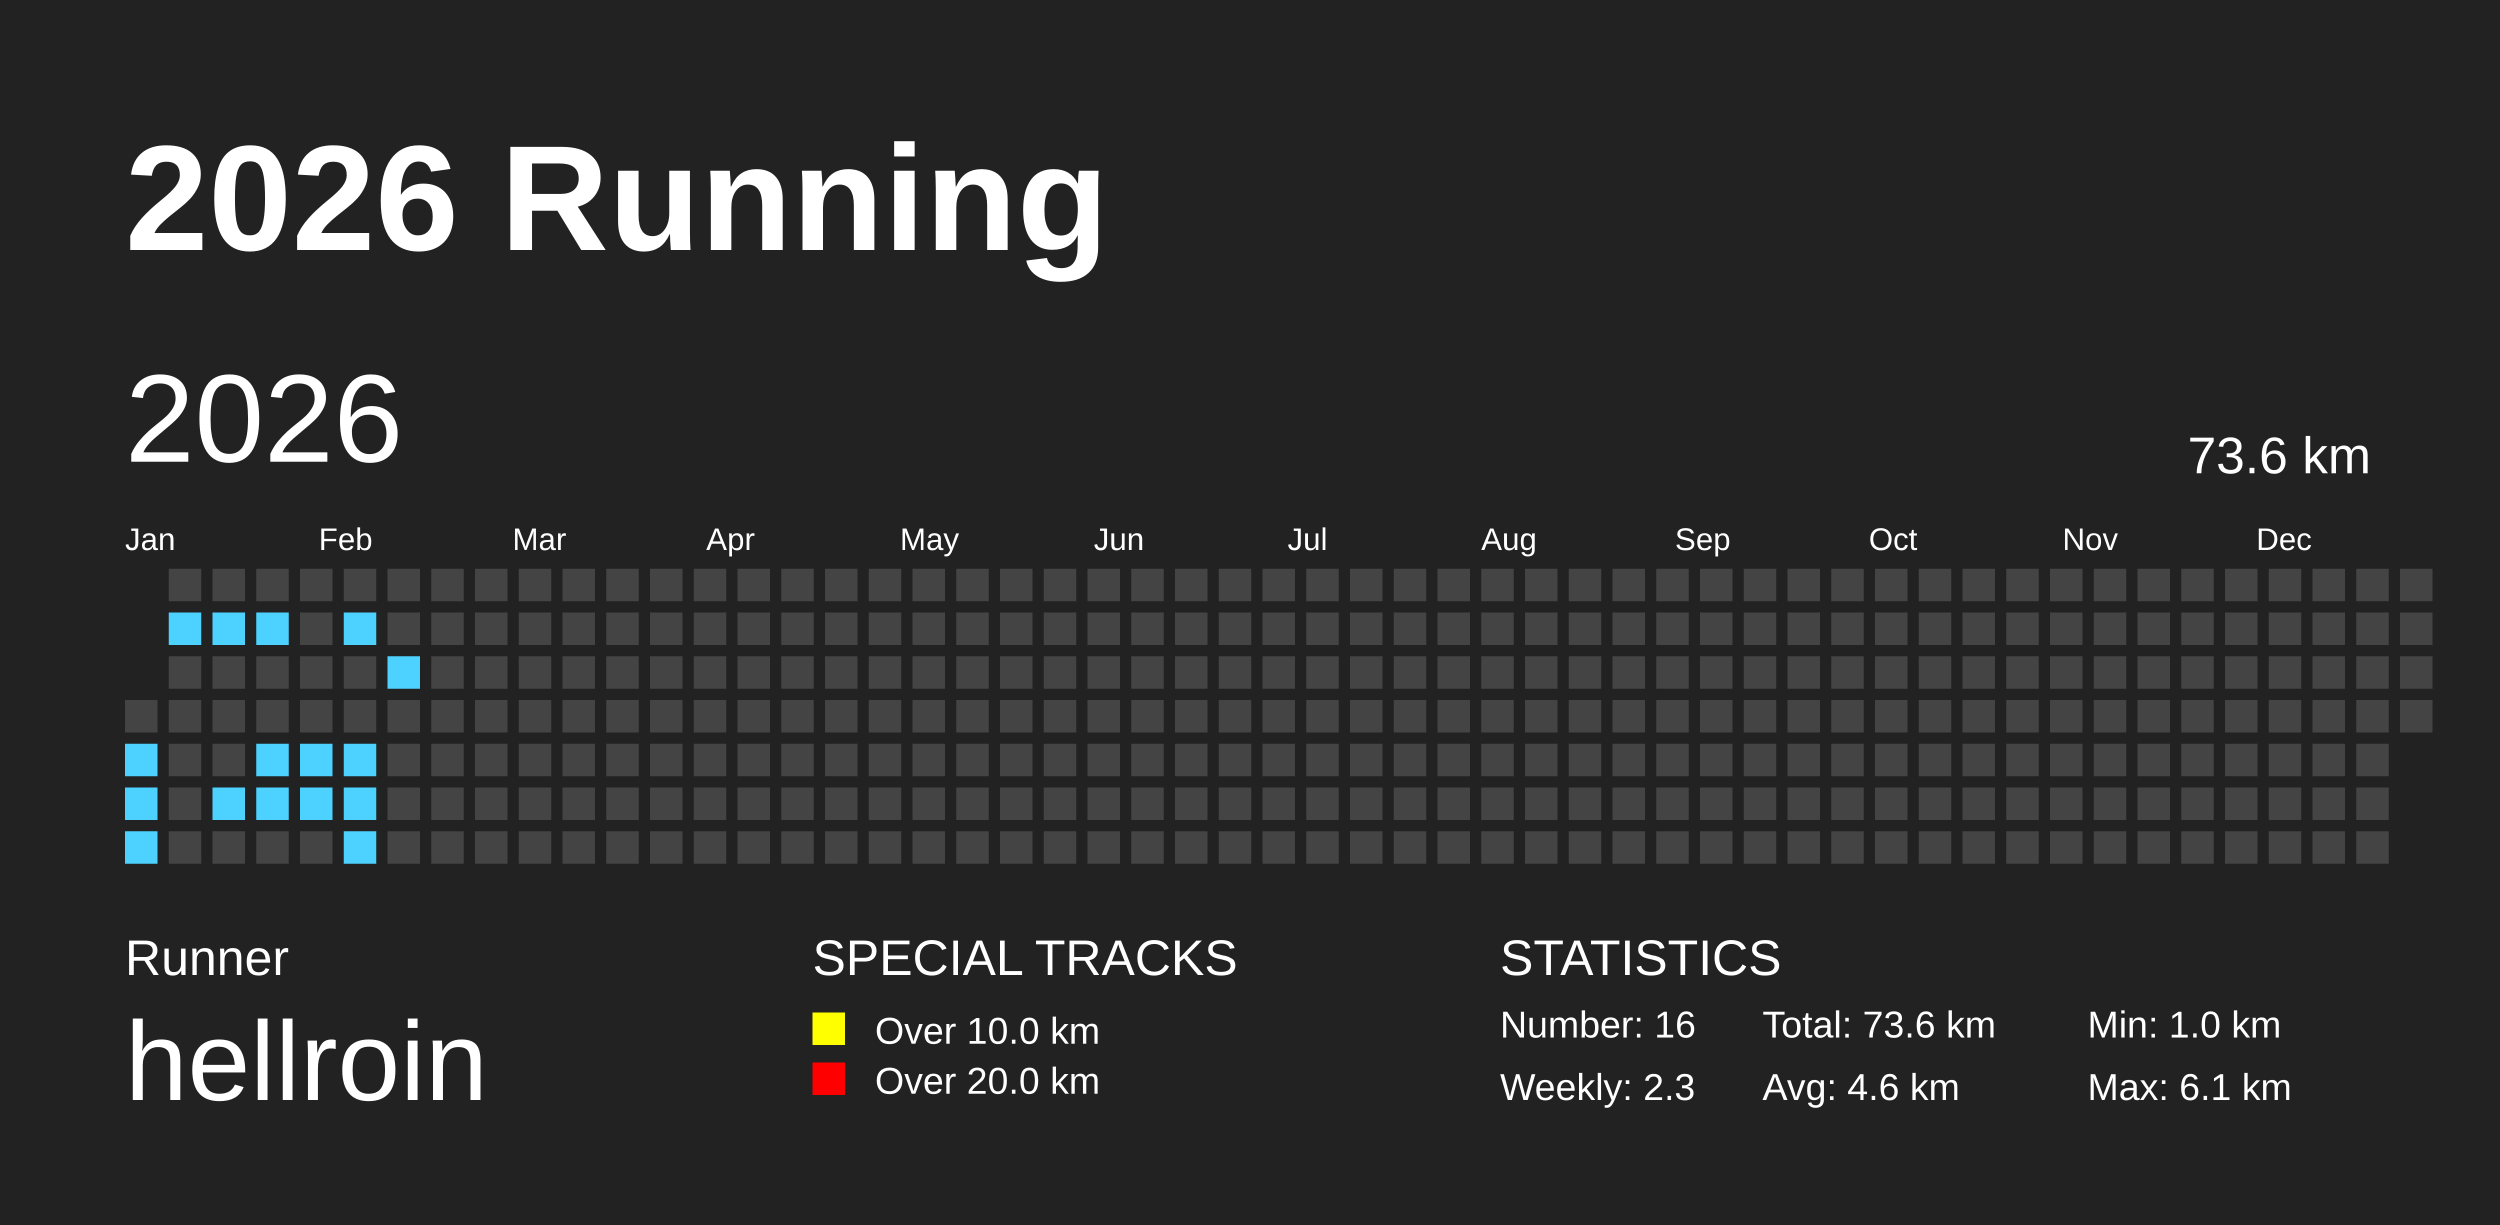
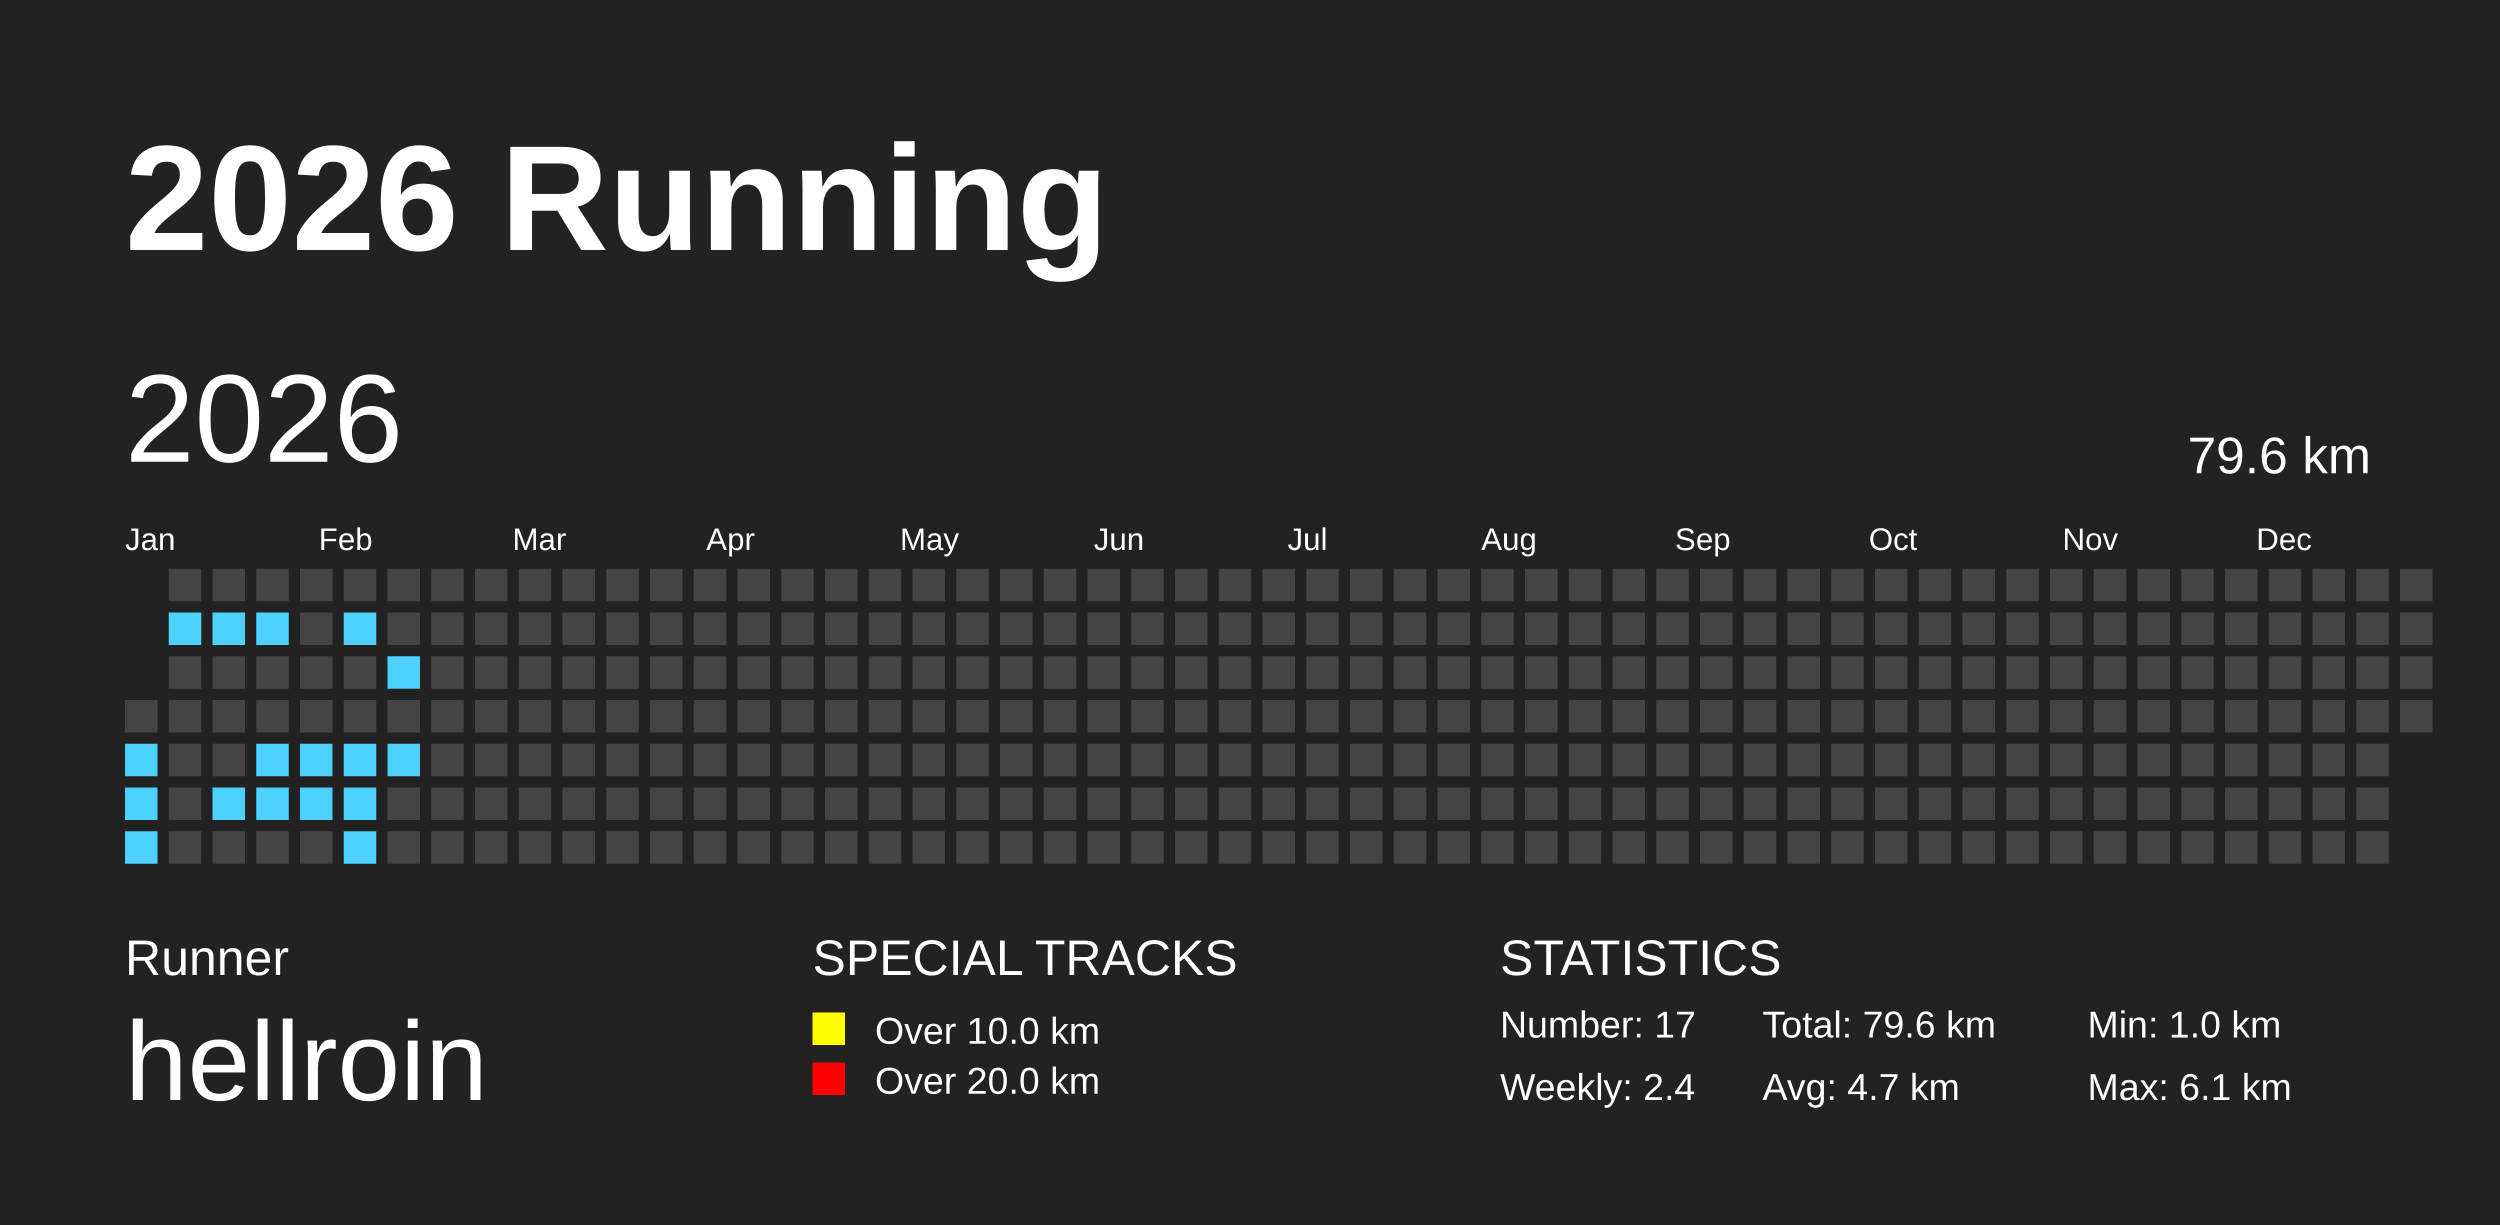
<svg xmlns="http://www.w3.org/2000/svg" baseProfile="full" height="98mm" version="1.1" viewBox="0,0,200,98" width="200mm">
  <defs />
  <rect fill="#222222" height="98" width="200" x="0" y="0" />
  <text fill="#FFFFFF" style="font-size:12px; font-family:Arial; font-weight:bold;" x="10" y="20">2026 Running</text>
  <text fill="#FFFFFF" style="font-size:4px; font-family:Arial" x="10" y="78">Runner</text>
  <text fill="#FFFFFF" style="font-size:9px; font-family:Arial" x="10" y="88">hellroin</text>
  <text fill="#FFFFFF" style="font-size:4px; font-family:Arial" x="65" y="78">SPECIAL TRACKS</text>
  <rect fill="yellow" height="2.6" width="2.6" x="65" y="81" />
  <text fill="#FFFFFF" style="font-size:3px; font-family:Arial" x="70" y="83.5">Over 10.0 km</text>
  <rect fill="red" height="2.6" width="2.6" x="65" y="85" />
  <text fill="#FFFFFF" style="font-size:3px; font-family:Arial" x="70" y="87.5">Over 20.0 km</text>
  <text fill="#FFFFFF" style="font-size:4px; font-family:Arial" x="120" y="78">STATISTICS</text>
-   <text fill="#FFFFFF" style="font-size:3px; font-family:Arial" x="120" y="83">Number: 16</text>
-   <text fill="#FFFFFF" style="font-size:3px; font-family:Arial" x="120" y="88">Weekly: 2.3</text>
-   <text fill="#FFFFFF" style="font-size:3px; font-family:Arial" x="141" y="83">Total: 73.6 km</text>
-   <text fill="#FFFFFF" style="font-size:3px; font-family:Arial" x="141" y="88">Avg: 4.6 km</text>
+   <text fill="#FFFFFF" style="font-size:3px; font-family:Arial" x="120" y="83">Number: 17</text>
+   <text fill="#FFFFFF" style="font-size:3px; font-family:Arial" x="120" y="88">Weekly: 2.4</text>
+   <text fill="#FFFFFF" style="font-size:3px; font-family:Arial" x="141" y="83">Total: 79.6 km</text>
+   <text fill="#FFFFFF" style="font-size:3px; font-family:Arial" x="141" y="88">Avg: 4.7 km</text>
  <text fill="#FFFFFF" style="font-size:3px; font-family:Arial" x="167" y="83">Min: 1.0 km</text>
  <text fill="#FFFFFF" style="font-size:3px; font-family:Arial" x="167" y="88">Max: 6.1 km</text>
  <text dominant-baseline="hanging" fill="#FFFFFF" style="font-size:10.0px; font-family:Arial;" x="10" y="30">2026</text>
-   <text dominant-baseline="hanging" fill="#FFFFFF" style="font-size:4.125px; font-family:Arial;" x="175" y="35">73.6 km</text>
+   <text dominant-baseline="hanging" fill="#FFFFFF" style="font-size:4.125px; font-family:Arial;" x="175" y="35">79.6 km</text>
  <text fill="#FFFFFF" style="font-size:2.5px; font-family:Arial" x="10.0" y="44">Jan</text>
  <text fill="#FFFFFF" style="font-size:2.5px; font-family:Arial" x="25.5" y="44">Feb</text>
  <text fill="#FFFFFF" style="font-size:2.5px; font-family:Arial" x="41.0" y="44">Mar</text>
  <text fill="#FFFFFF" style="font-size:2.5px; font-family:Arial" x="56.5" y="44">Apr</text>
  <text fill="#FFFFFF" style="font-size:2.5px; font-family:Arial" x="72.0" y="44">May</text>
  <text fill="#FFFFFF" style="font-size:2.5px; font-family:Arial" x="87.5" y="44">Jun</text>
  <text fill="#FFFFFF" style="font-size:2.5px; font-family:Arial" x="103.0" y="44">Jul</text>
  <text fill="#FFFFFF" style="font-size:2.5px; font-family:Arial" x="118.5" y="44">Aug</text>
  <text fill="#FFFFFF" style="font-size:2.5px; font-family:Arial" x="134.0" y="44">Sep</text>
  <text fill="#FFFFFF" style="font-size:2.5px; font-family:Arial" x="149.5" y="44">Oct</text>
  <text fill="#FFFFFF" style="font-size:2.5px; font-family:Arial" x="165.0" y="44">Nov</text>
  <text fill="#FFFFFF" style="font-size:2.5px; font-family:Arial" x="180.5" y="44">Dec</text>
  <rect fill="#444444" height="2.6" width="2.6" x="10.0" y="56.0" />
  <rect fill="#4DD2FF" height="2.6" width="2.6" x="10.0" y="59.5" />
  <rect fill="#4DD2FF" height="2.6" width="2.6" x="10.0" y="63.0" />
  <rect fill="#4DD2FF" height="2.6" width="2.6" x="10.0" y="66.5" />
  <rect fill="#444444" height="2.6" width="2.6" x="13.5" y="45.5" />
  <rect fill="#4DD2FF" height="2.6" width="2.6" x="13.5" y="49.0" />
  <rect fill="#444444" height="2.6" width="2.6" x="13.5" y="52.5" />
  <rect fill="#444444" height="2.6" width="2.6" x="13.5" y="56.0" />
  <rect fill="#444444" height="2.6" width="2.6" x="13.5" y="59.5" />
  <rect fill="#444444" height="2.6" width="2.6" x="13.5" y="63.0" />
  <rect fill="#444444" height="2.6" width="2.6" x="13.5" y="66.5" />
  <rect fill="#444444" height="2.6" width="2.6" x="17.0" y="45.5" />
  <rect fill="#4DD2FF" height="2.6" width="2.6" x="17.0" y="49.0" />
  <rect fill="#444444" height="2.6" width="2.6" x="17.0" y="52.5" />
  <rect fill="#444444" height="2.6" width="2.6" x="17.0" y="56.0" />
  <rect fill="#444444" height="2.6" width="2.6" x="17.0" y="59.5" />
  <rect fill="#4DD2FF" height="2.6" width="2.6" x="17.0" y="63.0" />
  <rect fill="#444444" height="2.6" width="2.6" x="17.0" y="66.5" />
  <rect fill="#444444" height="2.6" width="2.6" x="20.5" y="45.5" />
  <rect fill="#4DD2FF" height="2.6" width="2.6" x="20.5" y="49.0" />
  <rect fill="#444444" height="2.6" width="2.6" x="20.5" y="52.5" />
  <rect fill="#444444" height="2.6" width="2.6" x="20.5" y="56.0" />
  <rect fill="#4DD2FF" height="2.6" width="2.6" x="20.5" y="59.5" />
  <rect fill="#4DD2FF" height="2.6" width="2.6" x="20.5" y="63.0" />
  <rect fill="#444444" height="2.6" width="2.6" x="20.5" y="66.5" />
  <rect fill="#444444" height="2.6" width="2.6" x="24.0" y="45.5" />
  <rect fill="#444444" height="2.6" width="2.6" x="24.0" y="49.0" />
  <rect fill="#444444" height="2.6" width="2.6" x="24.0" y="52.5" />
  <rect fill="#444444" height="2.6" width="2.6" x="24.0" y="56.0" />
  <rect fill="#4DD2FF" height="2.6" width="2.6" x="24.0" y="59.5" />
  <rect fill="#4DD2FF" height="2.6" width="2.6" x="24.0" y="63.0" />
  <rect fill="#444444" height="2.6" width="2.6" x="24.0" y="66.5" />
  <rect fill="#444444" height="2.6" width="2.6" x="27.5" y="45.5" />
  <rect fill="#4DD2FF" height="2.6" width="2.6" x="27.5" y="49.0" />
  <rect fill="#444444" height="2.6" width="2.6" x="27.5" y="52.5" />
  <rect fill="#444444" height="2.6" width="2.6" x="27.5" y="56.0" />
  <rect fill="#4DD2FF" height="2.6" width="2.6" x="27.5" y="59.5" />
  <rect fill="#4DD2FF" height="2.6" width="2.6" x="27.5" y="63.0" />
  <rect fill="#4DD2FF" height="2.6" width="2.6" x="27.5" y="66.5" />
  <rect fill="#444444" height="2.6" width="2.6" x="31.0" y="45.5" />
  <rect fill="#444444" height="2.6" width="2.6" x="31.0" y="49.0" />
  <rect fill="#4DD2FF" height="2.6" width="2.6" x="31.0" y="52.5" />
  <rect fill="#444444" height="2.6" width="2.6" x="31.0" y="56.0" />
-   <rect fill="#444444" height="2.6" width="2.6" x="31.0" y="59.5" />
+   <rect fill="#4DD2FF" height="2.6" width="2.6" x="31.0" y="59.5" />
  <rect fill="#444444" height="2.6" width="2.6" x="31.0" y="63.0" />
  <rect fill="#444444" height="2.6" width="2.6" x="31.0" y="66.5" />
  <rect fill="#444444" height="2.6" width="2.6" x="34.5" y="45.5" />
  <rect fill="#444444" height="2.6" width="2.6" x="34.5" y="49.0" />
  <rect fill="#444444" height="2.6" width="2.6" x="34.5" y="52.5" />
  <rect fill="#444444" height="2.6" width="2.6" x="34.5" y="56.0" />
  <rect fill="#444444" height="2.6" width="2.6" x="34.5" y="59.5" />
  <rect fill="#444444" height="2.6" width="2.6" x="34.5" y="63.0" />
  <rect fill="#444444" height="2.6" width="2.6" x="34.5" y="66.5" />
  <rect fill="#444444" height="2.6" width="2.6" x="38.0" y="45.5" />
  <rect fill="#444444" height="2.6" width="2.6" x="38.0" y="49.0" />
  <rect fill="#444444" height="2.6" width="2.6" x="38.0" y="52.5" />
  <rect fill="#444444" height="2.6" width="2.6" x="38.0" y="56.0" />
  <rect fill="#444444" height="2.6" width="2.6" x="38.0" y="59.5" />
  <rect fill="#444444" height="2.6" width="2.6" x="38.0" y="63.0" />
  <rect fill="#444444" height="2.6" width="2.6" x="38.0" y="66.5" />
  <rect fill="#444444" height="2.6" width="2.6" x="41.5" y="45.5" />
  <rect fill="#444444" height="2.6" width="2.6" x="41.5" y="49.0" />
  <rect fill="#444444" height="2.6" width="2.6" x="41.5" y="52.5" />
  <rect fill="#444444" height="2.6" width="2.6" x="41.5" y="56.0" />
  <rect fill="#444444" height="2.6" width="2.6" x="41.5" y="59.5" />
  <rect fill="#444444" height="2.6" width="2.6" x="41.5" y="63.0" />
  <rect fill="#444444" height="2.6" width="2.6" x="41.5" y="66.5" />
  <rect fill="#444444" height="2.6" width="2.6" x="45.0" y="45.5" />
  <rect fill="#444444" height="2.6" width="2.6" x="45.0" y="49.0" />
  <rect fill="#444444" height="2.6" width="2.6" x="45.0" y="52.5" />
  <rect fill="#444444" height="2.6" width="2.6" x="45.0" y="56.0" />
  <rect fill="#444444" height="2.6" width="2.6" x="45.0" y="59.5" />
  <rect fill="#444444" height="2.6" width="2.6" x="45.0" y="63.0" />
  <rect fill="#444444" height="2.6" width="2.6" x="45.0" y="66.5" />
  <rect fill="#444444" height="2.6" width="2.6" x="48.5" y="45.5" />
  <rect fill="#444444" height="2.6" width="2.6" x="48.5" y="49.0" />
  <rect fill="#444444" height="2.6" width="2.6" x="48.5" y="52.5" />
  <rect fill="#444444" height="2.6" width="2.6" x="48.5" y="56.0" />
  <rect fill="#444444" height="2.6" width="2.6" x="48.5" y="59.5" />
  <rect fill="#444444" height="2.6" width="2.6" x="48.5" y="63.0" />
  <rect fill="#444444" height="2.6" width="2.6" x="48.5" y="66.5" />
  <rect fill="#444444" height="2.6" width="2.6" x="52.0" y="45.5" />
  <rect fill="#444444" height="2.6" width="2.6" x="52.0" y="49.0" />
  <rect fill="#444444" height="2.6" width="2.6" x="52.0" y="52.5" />
  <rect fill="#444444" height="2.6" width="2.6" x="52.0" y="56.0" />
  <rect fill="#444444" height="2.6" width="2.6" x="52.0" y="59.5" />
  <rect fill="#444444" height="2.6" width="2.6" x="52.0" y="63.0" />
  <rect fill="#444444" height="2.6" width="2.6" x="52.0" y="66.5" />
  <rect fill="#444444" height="2.6" width="2.6" x="55.5" y="45.5" />
  <rect fill="#444444" height="2.6" width="2.6" x="55.5" y="49.0" />
  <rect fill="#444444" height="2.6" width="2.6" x="55.5" y="52.5" />
  <rect fill="#444444" height="2.6" width="2.6" x="55.5" y="56.0" />
  <rect fill="#444444" height="2.6" width="2.6" x="55.5" y="59.5" />
  <rect fill="#444444" height="2.6" width="2.6" x="55.5" y="63.0" />
  <rect fill="#444444" height="2.6" width="2.6" x="55.5" y="66.5" />
  <rect fill="#444444" height="2.6" width="2.6" x="59.0" y="45.5" />
  <rect fill="#444444" height="2.6" width="2.6" x="59.0" y="49.0" />
  <rect fill="#444444" height="2.6" width="2.6" x="59.0" y="52.5" />
  <rect fill="#444444" height="2.6" width="2.6" x="59.0" y="56.0" />
  <rect fill="#444444" height="2.6" width="2.6" x="59.0" y="59.5" />
  <rect fill="#444444" height="2.6" width="2.6" x="59.0" y="63.0" />
  <rect fill="#444444" height="2.6" width="2.6" x="59.0" y="66.5" />
  <rect fill="#444444" height="2.6" width="2.6" x="62.5" y="45.5" />
  <rect fill="#444444" height="2.6" width="2.6" x="62.5" y="49.0" />
  <rect fill="#444444" height="2.6" width="2.6" x="62.5" y="52.5" />
  <rect fill="#444444" height="2.6" width="2.6" x="62.5" y="56.0" />
  <rect fill="#444444" height="2.6" width="2.6" x="62.5" y="59.5" />
  <rect fill="#444444" height="2.6" width="2.6" x="62.5" y="63.0" />
  <rect fill="#444444" height="2.6" width="2.6" x="62.5" y="66.5" />
  <rect fill="#444444" height="2.6" width="2.6" x="66.0" y="45.5" />
  <rect fill="#444444" height="2.6" width="2.6" x="66.0" y="49.0" />
  <rect fill="#444444" height="2.6" width="2.6" x="66.0" y="52.5" />
  <rect fill="#444444" height="2.6" width="2.6" x="66.0" y="56.0" />
  <rect fill="#444444" height="2.6" width="2.6" x="66.0" y="59.5" />
  <rect fill="#444444" height="2.6" width="2.6" x="66.0" y="63.0" />
  <rect fill="#444444" height="2.6" width="2.6" x="66.0" y="66.5" />
  <rect fill="#444444" height="2.6" width="2.6" x="69.5" y="45.5" />
  <rect fill="#444444" height="2.6" width="2.6" x="69.5" y="49.0" />
  <rect fill="#444444" height="2.6" width="2.6" x="69.5" y="52.5" />
  <rect fill="#444444" height="2.6" width="2.6" x="69.5" y="56.0" />
  <rect fill="#444444" height="2.6" width="2.6" x="69.5" y="59.5" />
  <rect fill="#444444" height="2.6" width="2.6" x="69.5" y="63.0" />
  <rect fill="#444444" height="2.6" width="2.6" x="69.5" y="66.5" />
  <rect fill="#444444" height="2.6" width="2.6" x="73.0" y="45.5" />
  <rect fill="#444444" height="2.6" width="2.6" x="73.0" y="49.0" />
  <rect fill="#444444" height="2.6" width="2.6" x="73.0" y="52.5" />
  <rect fill="#444444" height="2.6" width="2.6" x="73.0" y="56.0" />
  <rect fill="#444444" height="2.6" width="2.6" x="73.0" y="59.5" />
  <rect fill="#444444" height="2.6" width="2.6" x="73.0" y="63.0" />
  <rect fill="#444444" height="2.6" width="2.6" x="73.0" y="66.5" />
  <rect fill="#444444" height="2.6" width="2.6" x="76.5" y="45.5" />
  <rect fill="#444444" height="2.6" width="2.6" x="76.5" y="49.0" />
  <rect fill="#444444" height="2.6" width="2.6" x="76.5" y="52.5" />
  <rect fill="#444444" height="2.6" width="2.6" x="76.5" y="56.0" />
  <rect fill="#444444" height="2.6" width="2.6" x="76.5" y="59.5" />
  <rect fill="#444444" height="2.6" width="2.6" x="76.5" y="63.0" />
  <rect fill="#444444" height="2.6" width="2.6" x="76.5" y="66.5" />
  <rect fill="#444444" height="2.6" width="2.6" x="80.0" y="45.5" />
  <rect fill="#444444" height="2.6" width="2.6" x="80.0" y="49.0" />
  <rect fill="#444444" height="2.6" width="2.6" x="80.0" y="52.5" />
  <rect fill="#444444" height="2.6" width="2.6" x="80.0" y="56.0" />
  <rect fill="#444444" height="2.6" width="2.6" x="80.0" y="59.5" />
  <rect fill="#444444" height="2.6" width="2.6" x="80.0" y="63.0" />
  <rect fill="#444444" height="2.6" width="2.6" x="80.0" y="66.5" />
  <rect fill="#444444" height="2.6" width="2.6" x="83.5" y="45.5" />
  <rect fill="#444444" height="2.6" width="2.6" x="83.5" y="49.0" />
  <rect fill="#444444" height="2.6" width="2.6" x="83.5" y="52.5" />
  <rect fill="#444444" height="2.6" width="2.6" x="83.5" y="56.0" />
  <rect fill="#444444" height="2.6" width="2.6" x="83.5" y="59.5" />
  <rect fill="#444444" height="2.6" width="2.6" x="83.5" y="63.0" />
  <rect fill="#444444" height="2.6" width="2.6" x="83.5" y="66.5" />
  <rect fill="#444444" height="2.6" width="2.6" x="87.0" y="45.5" />
  <rect fill="#444444" height="2.6" width="2.6" x="87.0" y="49.0" />
  <rect fill="#444444" height="2.6" width="2.6" x="87.0" y="52.5" />
  <rect fill="#444444" height="2.6" width="2.6" x="87.0" y="56.0" />
  <rect fill="#444444" height="2.6" width="2.6" x="87.0" y="59.5" />
  <rect fill="#444444" height="2.6" width="2.6" x="87.0" y="63.0" />
  <rect fill="#444444" height="2.6" width="2.6" x="87.0" y="66.5" />
  <rect fill="#444444" height="2.6" width="2.6" x="90.5" y="45.5" />
  <rect fill="#444444" height="2.6" width="2.6" x="90.5" y="49.0" />
  <rect fill="#444444" height="2.6" width="2.6" x="90.5" y="52.5" />
  <rect fill="#444444" height="2.6" width="2.6" x="90.5" y="56.0" />
  <rect fill="#444444" height="2.6" width="2.6" x="90.5" y="59.5" />
  <rect fill="#444444" height="2.6" width="2.6" x="90.5" y="63.0" />
  <rect fill="#444444" height="2.6" width="2.6" x="90.5" y="66.5" />
  <rect fill="#444444" height="2.6" width="2.6" x="94.0" y="45.5" />
  <rect fill="#444444" height="2.6" width="2.6" x="94.0" y="49.0" />
  <rect fill="#444444" height="2.6" width="2.6" x="94.0" y="52.5" />
  <rect fill="#444444" height="2.6" width="2.6" x="94.0" y="56.0" />
  <rect fill="#444444" height="2.6" width="2.6" x="94.0" y="59.5" />
  <rect fill="#444444" height="2.6" width="2.6" x="94.0" y="63.0" />
  <rect fill="#444444" height="2.6" width="2.6" x="94.0" y="66.5" />
  <rect fill="#444444" height="2.6" width="2.6" x="97.5" y="45.5" />
  <rect fill="#444444" height="2.6" width="2.6" x="97.5" y="49.0" />
  <rect fill="#444444" height="2.6" width="2.6" x="97.5" y="52.5" />
  <rect fill="#444444" height="2.6" width="2.6" x="97.5" y="56.0" />
  <rect fill="#444444" height="2.6" width="2.6" x="97.5" y="59.5" />
  <rect fill="#444444" height="2.6" width="2.6" x="97.5" y="63.0" />
  <rect fill="#444444" height="2.6" width="2.6" x="97.5" y="66.5" />
  <rect fill="#444444" height="2.6" width="2.6" x="101.0" y="45.5" />
  <rect fill="#444444" height="2.6" width="2.6" x="101.0" y="49.0" />
  <rect fill="#444444" height="2.6" width="2.6" x="101.0" y="52.5" />
  <rect fill="#444444" height="2.6" width="2.6" x="101.0" y="56.0" />
  <rect fill="#444444" height="2.6" width="2.6" x="101.0" y="59.5" />
  <rect fill="#444444" height="2.6" width="2.6" x="101.0" y="63.0" />
  <rect fill="#444444" height="2.6" width="2.6" x="101.0" y="66.5" />
  <rect fill="#444444" height="2.6" width="2.6" x="104.5" y="45.5" />
  <rect fill="#444444" height="2.6" width="2.6" x="104.5" y="49.0" />
  <rect fill="#444444" height="2.6" width="2.6" x="104.5" y="52.5" />
  <rect fill="#444444" height="2.6" width="2.6" x="104.5" y="56.0" />
  <rect fill="#444444" height="2.6" width="2.6" x="104.5" y="59.5" />
  <rect fill="#444444" height="2.6" width="2.6" x="104.5" y="63.0" />
  <rect fill="#444444" height="2.6" width="2.6" x="104.5" y="66.5" />
  <rect fill="#444444" height="2.6" width="2.6" x="108.0" y="45.5" />
  <rect fill="#444444" height="2.6" width="2.6" x="108.0" y="49.0" />
  <rect fill="#444444" height="2.6" width="2.6" x="108.0" y="52.5" />
  <rect fill="#444444" height="2.6" width="2.6" x="108.0" y="56.0" />
  <rect fill="#444444" height="2.6" width="2.6" x="108.0" y="59.5" />
  <rect fill="#444444" height="2.6" width="2.6" x="108.0" y="63.0" />
  <rect fill="#444444" height="2.6" width="2.6" x="108.0" y="66.5" />
  <rect fill="#444444" height="2.6" width="2.6" x="111.5" y="45.5" />
  <rect fill="#444444" height="2.6" width="2.6" x="111.5" y="49.0" />
  <rect fill="#444444" height="2.6" width="2.6" x="111.5" y="52.5" />
  <rect fill="#444444" height="2.6" width="2.6" x="111.5" y="56.0" />
  <rect fill="#444444" height="2.6" width="2.6" x="111.5" y="59.5" />
  <rect fill="#444444" height="2.6" width="2.6" x="111.5" y="63.0" />
  <rect fill="#444444" height="2.6" width="2.6" x="111.5" y="66.5" />
  <rect fill="#444444" height="2.6" width="2.6" x="115.0" y="45.5" />
  <rect fill="#444444" height="2.6" width="2.6" x="115.0" y="49.0" />
  <rect fill="#444444" height="2.6" width="2.6" x="115.0" y="52.5" />
  <rect fill="#444444" height="2.6" width="2.6" x="115.0" y="56.0" />
  <rect fill="#444444" height="2.6" width="2.6" x="115.0" y="59.5" />
  <rect fill="#444444" height="2.6" width="2.6" x="115.0" y="63.0" />
  <rect fill="#444444" height="2.6" width="2.6" x="115.0" y="66.5" />
  <rect fill="#444444" height="2.6" width="2.6" x="118.5" y="45.5" />
  <rect fill="#444444" height="2.6" width="2.6" x="118.5" y="49.0" />
  <rect fill="#444444" height="2.6" width="2.6" x="118.5" y="52.5" />
  <rect fill="#444444" height="2.6" width="2.6" x="118.5" y="56.0" />
  <rect fill="#444444" height="2.6" width="2.6" x="118.5" y="59.5" />
  <rect fill="#444444" height="2.6" width="2.6" x="118.5" y="63.0" />
  <rect fill="#444444" height="2.6" width="2.6" x="118.5" y="66.5" />
  <rect fill="#444444" height="2.6" width="2.6" x="122.0" y="45.5" />
  <rect fill="#444444" height="2.6" width="2.6" x="122.0" y="49.0" />
  <rect fill="#444444" height="2.6" width="2.6" x="122.0" y="52.5" />
  <rect fill="#444444" height="2.6" width="2.6" x="122.0" y="56.0" />
  <rect fill="#444444" height="2.6" width="2.6" x="122.0" y="59.5" />
  <rect fill="#444444" height="2.6" width="2.6" x="122.0" y="63.0" />
  <rect fill="#444444" height="2.6" width="2.6" x="122.0" y="66.5" />
  <rect fill="#444444" height="2.6" width="2.6" x="125.5" y="45.5" />
  <rect fill="#444444" height="2.6" width="2.6" x="125.5" y="49.0" />
  <rect fill="#444444" height="2.6" width="2.6" x="125.5" y="52.5" />
  <rect fill="#444444" height="2.6" width="2.6" x="125.5" y="56.0" />
  <rect fill="#444444" height="2.6" width="2.6" x="125.5" y="59.5" />
  <rect fill="#444444" height="2.6" width="2.6" x="125.5" y="63.0" />
  <rect fill="#444444" height="2.6" width="2.6" x="125.5" y="66.5" />
  <rect fill="#444444" height="2.6" width="2.6" x="129.0" y="45.5" />
  <rect fill="#444444" height="2.6" width="2.6" x="129.0" y="49.0" />
  <rect fill="#444444" height="2.6" width="2.6" x="129.0" y="52.5" />
  <rect fill="#444444" height="2.6" width="2.6" x="129.0" y="56.0" />
  <rect fill="#444444" height="2.6" width="2.6" x="129.0" y="59.5" />
  <rect fill="#444444" height="2.6" width="2.6" x="129.0" y="63.0" />
  <rect fill="#444444" height="2.6" width="2.6" x="129.0" y="66.5" />
  <rect fill="#444444" height="2.6" width="2.6" x="132.5" y="45.5" />
  <rect fill="#444444" height="2.6" width="2.6" x="132.5" y="49.0" />
  <rect fill="#444444" height="2.6" width="2.6" x="132.5" y="52.5" />
  <rect fill="#444444" height="2.6" width="2.6" x="132.5" y="56.0" />
  <rect fill="#444444" height="2.6" width="2.6" x="132.5" y="59.5" />
  <rect fill="#444444" height="2.6" width="2.6" x="132.5" y="63.0" />
  <rect fill="#444444" height="2.6" width="2.6" x="132.5" y="66.5" />
  <rect fill="#444444" height="2.6" width="2.6" x="136.0" y="45.5" />
  <rect fill="#444444" height="2.6" width="2.6" x="136.0" y="49.0" />
  <rect fill="#444444" height="2.6" width="2.6" x="136.0" y="52.5" />
  <rect fill="#444444" height="2.6" width="2.6" x="136.0" y="56.0" />
  <rect fill="#444444" height="2.6" width="2.6" x="136.0" y="59.5" />
  <rect fill="#444444" height="2.6" width="2.6" x="136.0" y="63.0" />
  <rect fill="#444444" height="2.6" width="2.6" x="136.0" y="66.5" />
  <rect fill="#444444" height="2.6" width="2.6" x="139.5" y="45.5" />
  <rect fill="#444444" height="2.6" width="2.6" x="139.5" y="49.0" />
  <rect fill="#444444" height="2.6" width="2.6" x="139.5" y="52.5" />
  <rect fill="#444444" height="2.6" width="2.6" x="139.5" y="56.0" />
  <rect fill="#444444" height="2.6" width="2.6" x="139.5" y="59.5" />
  <rect fill="#444444" height="2.6" width="2.6" x="139.5" y="63.0" />
  <rect fill="#444444" height="2.6" width="2.6" x="139.5" y="66.5" />
  <rect fill="#444444" height="2.6" width="2.6" x="143.0" y="45.5" />
  <rect fill="#444444" height="2.6" width="2.6" x="143.0" y="49.0" />
  <rect fill="#444444" height="2.6" width="2.6" x="143.0" y="52.5" />
  <rect fill="#444444" height="2.6" width="2.6" x="143.0" y="56.0" />
  <rect fill="#444444" height="2.6" width="2.6" x="143.0" y="59.5" />
  <rect fill="#444444" height="2.6" width="2.6" x="143.0" y="63.0" />
  <rect fill="#444444" height="2.6" width="2.6" x="143.0" y="66.5" />
  <rect fill="#444444" height="2.6" width="2.6" x="146.5" y="45.5" />
  <rect fill="#444444" height="2.6" width="2.6" x="146.5" y="49.0" />
  <rect fill="#444444" height="2.6" width="2.6" x="146.5" y="52.5" />
  <rect fill="#444444" height="2.6" width="2.6" x="146.5" y="56.0" />
  <rect fill="#444444" height="2.6" width="2.6" x="146.5" y="59.5" />
  <rect fill="#444444" height="2.6" width="2.6" x="146.5" y="63.0" />
  <rect fill="#444444" height="2.6" width="2.6" x="146.5" y="66.5" />
  <rect fill="#444444" height="2.6" width="2.6" x="150.0" y="45.5" />
  <rect fill="#444444" height="2.6" width="2.6" x="150.0" y="49.0" />
  <rect fill="#444444" height="2.6" width="2.6" x="150.0" y="52.5" />
  <rect fill="#444444" height="2.6" width="2.6" x="150.0" y="56.0" />
  <rect fill="#444444" height="2.6" width="2.6" x="150.0" y="59.5" />
  <rect fill="#444444" height="2.6" width="2.6" x="150.0" y="63.0" />
  <rect fill="#444444" height="2.6" width="2.6" x="150.0" y="66.5" />
  <rect fill="#444444" height="2.6" width="2.6" x="153.5" y="45.5" />
  <rect fill="#444444" height="2.6" width="2.6" x="153.5" y="49.0" />
  <rect fill="#444444" height="2.6" width="2.6" x="153.5" y="52.5" />
  <rect fill="#444444" height="2.6" width="2.6" x="153.5" y="56.0" />
  <rect fill="#444444" height="2.6" width="2.6" x="153.5" y="59.5" />
  <rect fill="#444444" height="2.6" width="2.6" x="153.5" y="63.0" />
  <rect fill="#444444" height="2.6" width="2.6" x="153.5" y="66.5" />
  <rect fill="#444444" height="2.6" width="2.6" x="157.0" y="45.5" />
  <rect fill="#444444" height="2.6" width="2.6" x="157.0" y="49.0" />
  <rect fill="#444444" height="2.6" width="2.6" x="157.0" y="52.5" />
  <rect fill="#444444" height="2.6" width="2.6" x="157.0" y="56.0" />
  <rect fill="#444444" height="2.6" width="2.6" x="157.0" y="59.5" />
  <rect fill="#444444" height="2.6" width="2.6" x="157.0" y="63.0" />
  <rect fill="#444444" height="2.6" width="2.6" x="157.0" y="66.5" />
  <rect fill="#444444" height="2.6" width="2.6" x="160.5" y="45.5" />
  <rect fill="#444444" height="2.6" width="2.6" x="160.5" y="49.0" />
  <rect fill="#444444" height="2.6" width="2.6" x="160.5" y="52.5" />
  <rect fill="#444444" height="2.6" width="2.6" x="160.5" y="56.0" />
  <rect fill="#444444" height="2.6" width="2.6" x="160.5" y="59.5" />
  <rect fill="#444444" height="2.6" width="2.6" x="160.5" y="63.0" />
  <rect fill="#444444" height="2.6" width="2.6" x="160.5" y="66.5" />
  <rect fill="#444444" height="2.6" width="2.6" x="164.0" y="45.5" />
  <rect fill="#444444" height="2.6" width="2.6" x="164.0" y="49.0" />
  <rect fill="#444444" height="2.6" width="2.6" x="164.0" y="52.5" />
  <rect fill="#444444" height="2.6" width="2.6" x="164.0" y="56.0" />
  <rect fill="#444444" height="2.6" width="2.6" x="164.0" y="59.5" />
  <rect fill="#444444" height="2.6" width="2.6" x="164.0" y="63.0" />
  <rect fill="#444444" height="2.6" width="2.6" x="164.0" y="66.5" />
  <rect fill="#444444" height="2.6" width="2.6" x="167.5" y="45.5" />
  <rect fill="#444444" height="2.6" width="2.6" x="167.5" y="49.0" />
  <rect fill="#444444" height="2.6" width="2.6" x="167.5" y="52.5" />
  <rect fill="#444444" height="2.6" width="2.6" x="167.5" y="56.0" />
  <rect fill="#444444" height="2.6" width="2.6" x="167.5" y="59.5" />
  <rect fill="#444444" height="2.6" width="2.6" x="167.5" y="63.0" />
  <rect fill="#444444" height="2.6" width="2.6" x="167.5" y="66.5" />
  <rect fill="#444444" height="2.6" width="2.6" x="171.0" y="45.5" />
  <rect fill="#444444" height="2.6" width="2.6" x="171.0" y="49.0" />
  <rect fill="#444444" height="2.6" width="2.6" x="171.0" y="52.5" />
  <rect fill="#444444" height="2.6" width="2.6" x="171.0" y="56.0" />
  <rect fill="#444444" height="2.6" width="2.6" x="171.0" y="59.5" />
  <rect fill="#444444" height="2.6" width="2.6" x="171.0" y="63.0" />
  <rect fill="#444444" height="2.6" width="2.6" x="171.0" y="66.5" />
  <rect fill="#444444" height="2.6" width="2.6" x="174.5" y="45.5" />
  <rect fill="#444444" height="2.6" width="2.6" x="174.5" y="49.0" />
  <rect fill="#444444" height="2.6" width="2.6" x="174.5" y="52.5" />
  <rect fill="#444444" height="2.6" width="2.6" x="174.5" y="56.0" />
  <rect fill="#444444" height="2.6" width="2.6" x="174.5" y="59.5" />
  <rect fill="#444444" height="2.6" width="2.6" x="174.5" y="63.0" />
  <rect fill="#444444" height="2.6" width="2.6" x="174.5" y="66.5" />
  <rect fill="#444444" height="2.6" width="2.6" x="178.0" y="45.5" />
  <rect fill="#444444" height="2.6" width="2.6" x="178.0" y="49.0" />
  <rect fill="#444444" height="2.6" width="2.6" x="178.0" y="52.5" />
  <rect fill="#444444" height="2.6" width="2.6" x="178.0" y="56.0" />
  <rect fill="#444444" height="2.6" width="2.6" x="178.0" y="59.5" />
  <rect fill="#444444" height="2.6" width="2.6" x="178.0" y="63.0" />
  <rect fill="#444444" height="2.6" width="2.6" x="178.0" y="66.5" />
  <rect fill="#444444" height="2.6" width="2.6" x="181.5" y="45.5" />
  <rect fill="#444444" height="2.6" width="2.6" x="181.5" y="49.0" />
  <rect fill="#444444" height="2.6" width="2.6" x="181.5" y="52.5" />
  <rect fill="#444444" height="2.6" width="2.6" x="181.5" y="56.0" />
  <rect fill="#444444" height="2.6" width="2.6" x="181.5" y="59.5" />
  <rect fill="#444444" height="2.6" width="2.6" x="181.5" y="63.0" />
  <rect fill="#444444" height="2.6" width="2.6" x="181.5" y="66.5" />
  <rect fill="#444444" height="2.6" width="2.6" x="185.0" y="45.5" />
  <rect fill="#444444" height="2.6" width="2.6" x="185.0" y="49.0" />
  <rect fill="#444444" height="2.6" width="2.6" x="185.0" y="52.5" />
  <rect fill="#444444" height="2.6" width="2.6" x="185.0" y="56.0" />
  <rect fill="#444444" height="2.6" width="2.6" x="185.0" y="59.5" />
  <rect fill="#444444" height="2.6" width="2.6" x="185.0" y="63.0" />
  <rect fill="#444444" height="2.6" width="2.6" x="185.0" y="66.5" />
  <rect fill="#444444" height="2.6" width="2.6" x="188.5" y="45.5" />
  <rect fill="#444444" height="2.6" width="2.6" x="188.5" y="49.0" />
  <rect fill="#444444" height="2.6" width="2.6" x="188.5" y="52.5" />
  <rect fill="#444444" height="2.6" width="2.6" x="188.5" y="56.0" />
  <rect fill="#444444" height="2.6" width="2.6" x="188.5" y="59.5" />
  <rect fill="#444444" height="2.6" width="2.6" x="188.5" y="63.0" />
  <rect fill="#444444" height="2.6" width="2.6" x="188.5" y="66.5" />
  <rect fill="#444444" height="2.6" width="2.6" x="192.0" y="45.5" />
  <rect fill="#444444" height="2.6" width="2.6" x="192.0" y="49.0" />
  <rect fill="#444444" height="2.6" width="2.6" x="192.0" y="52.5" />
  <rect fill="#444444" height="2.6" width="2.6" x="192.0" y="56.0" />
</svg>
